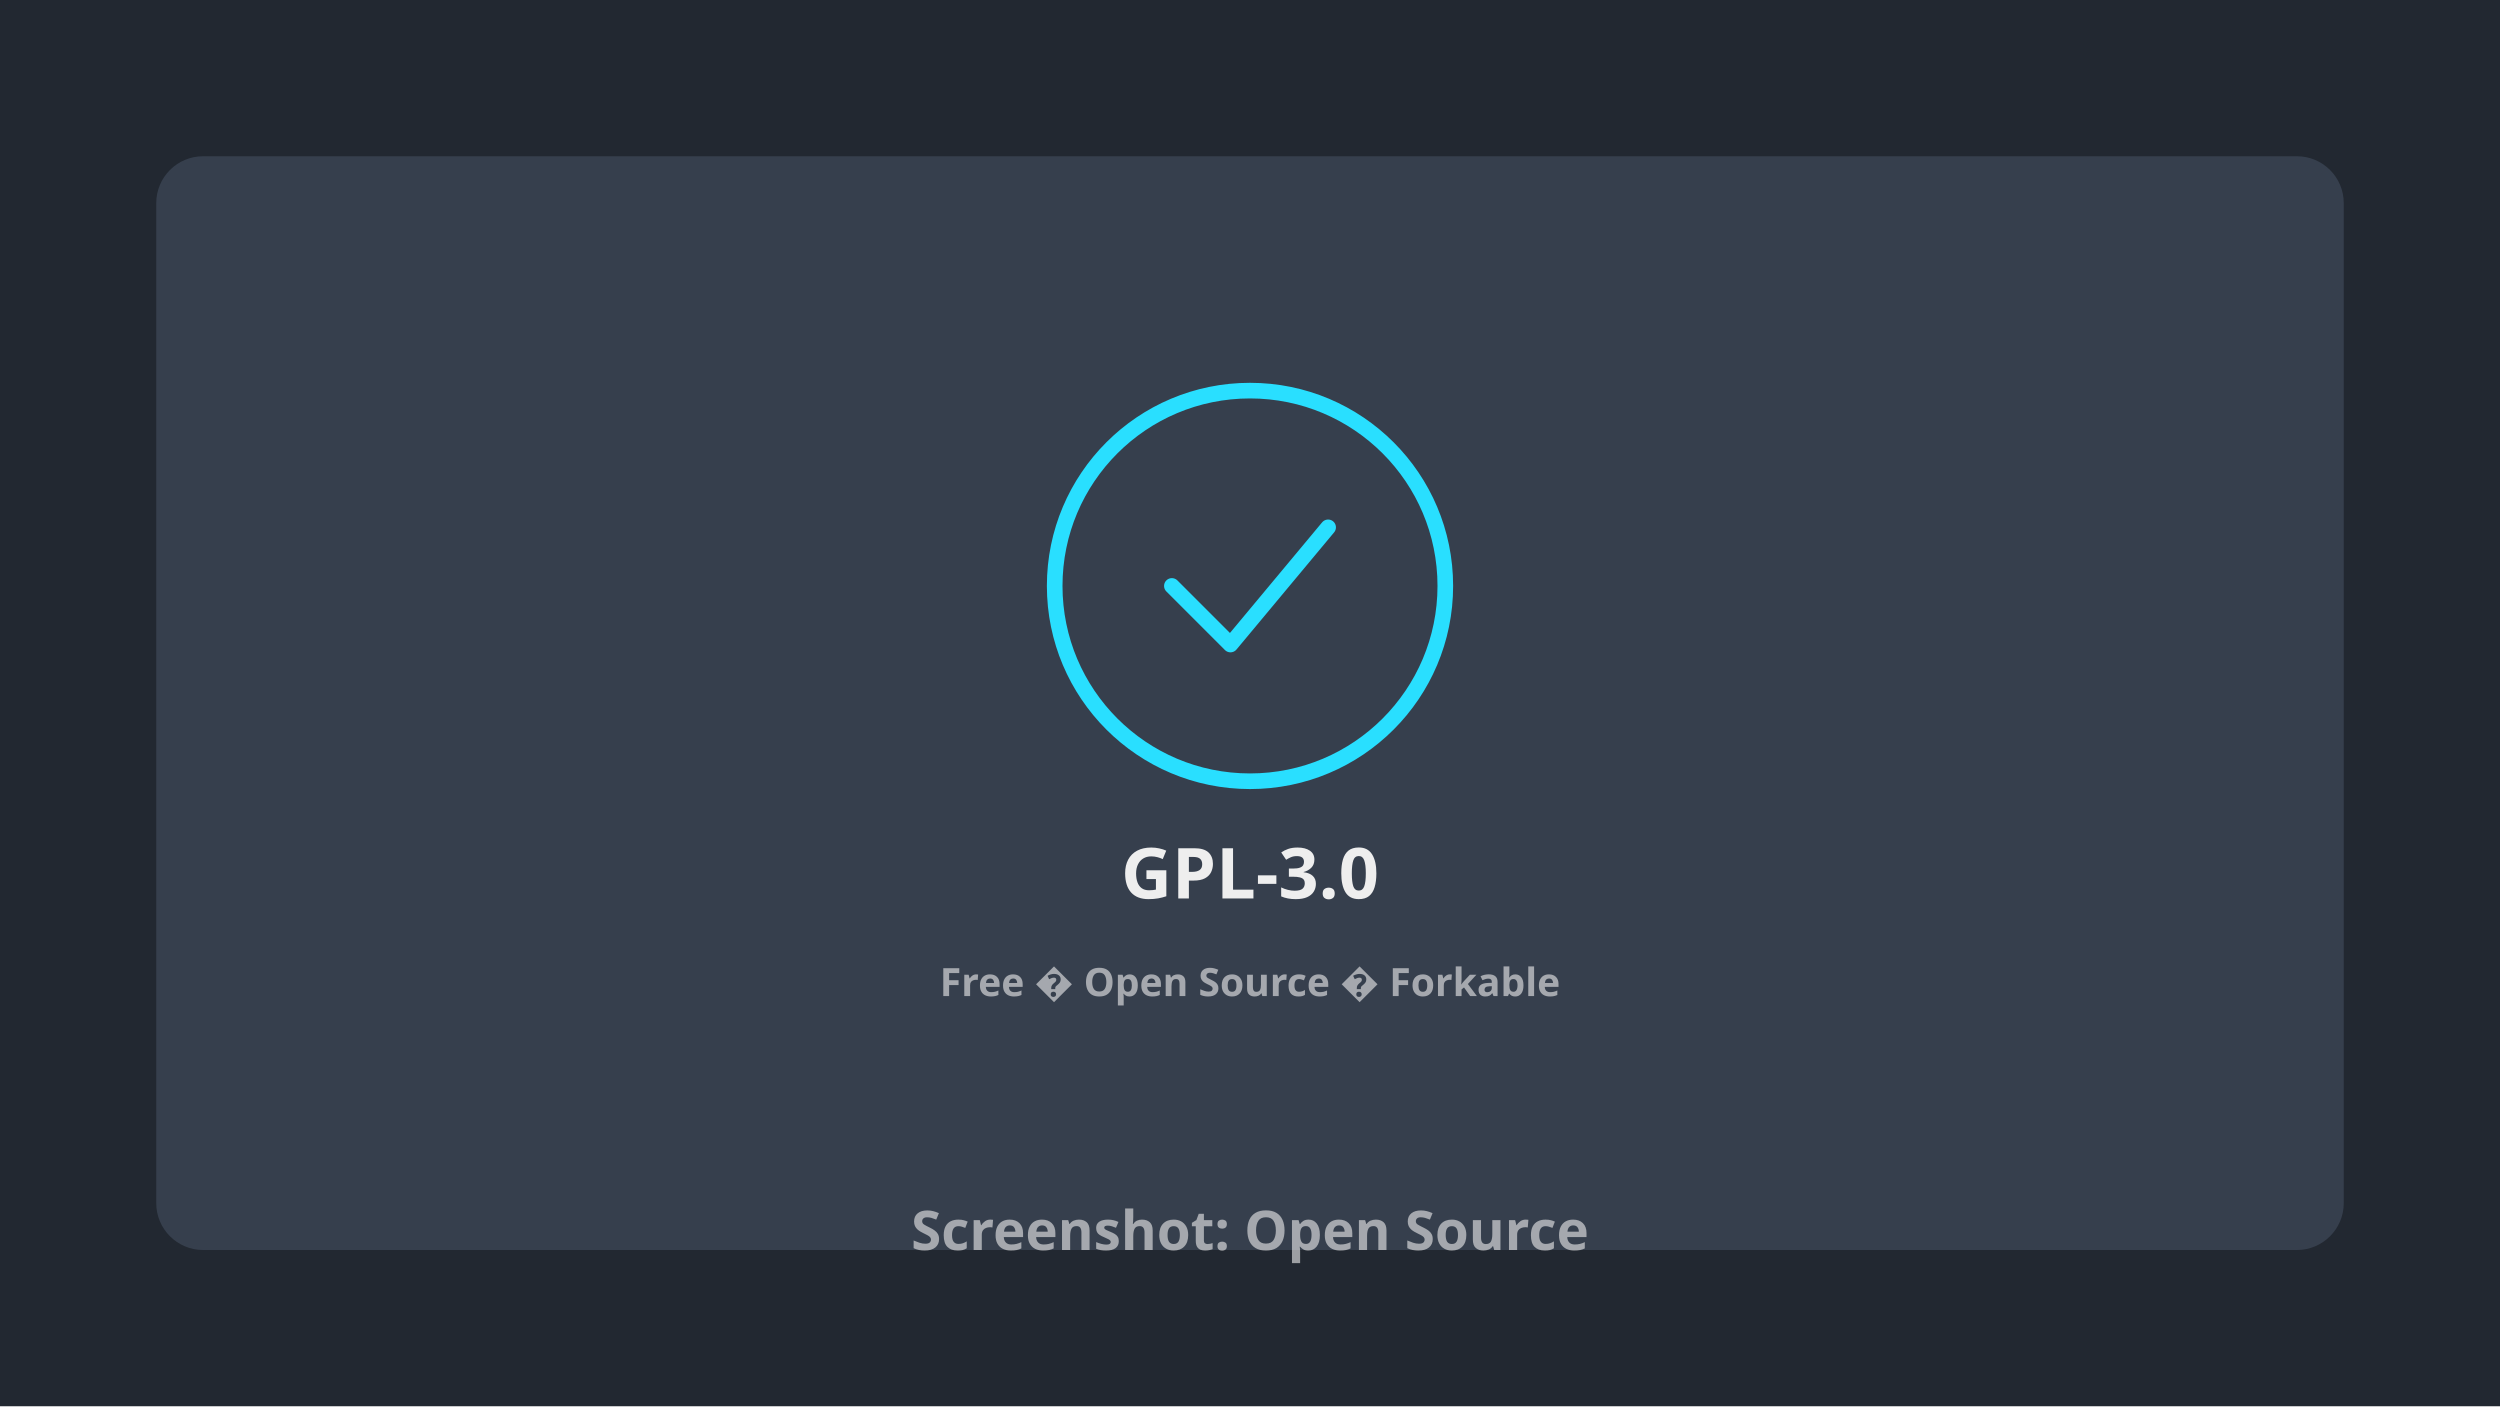
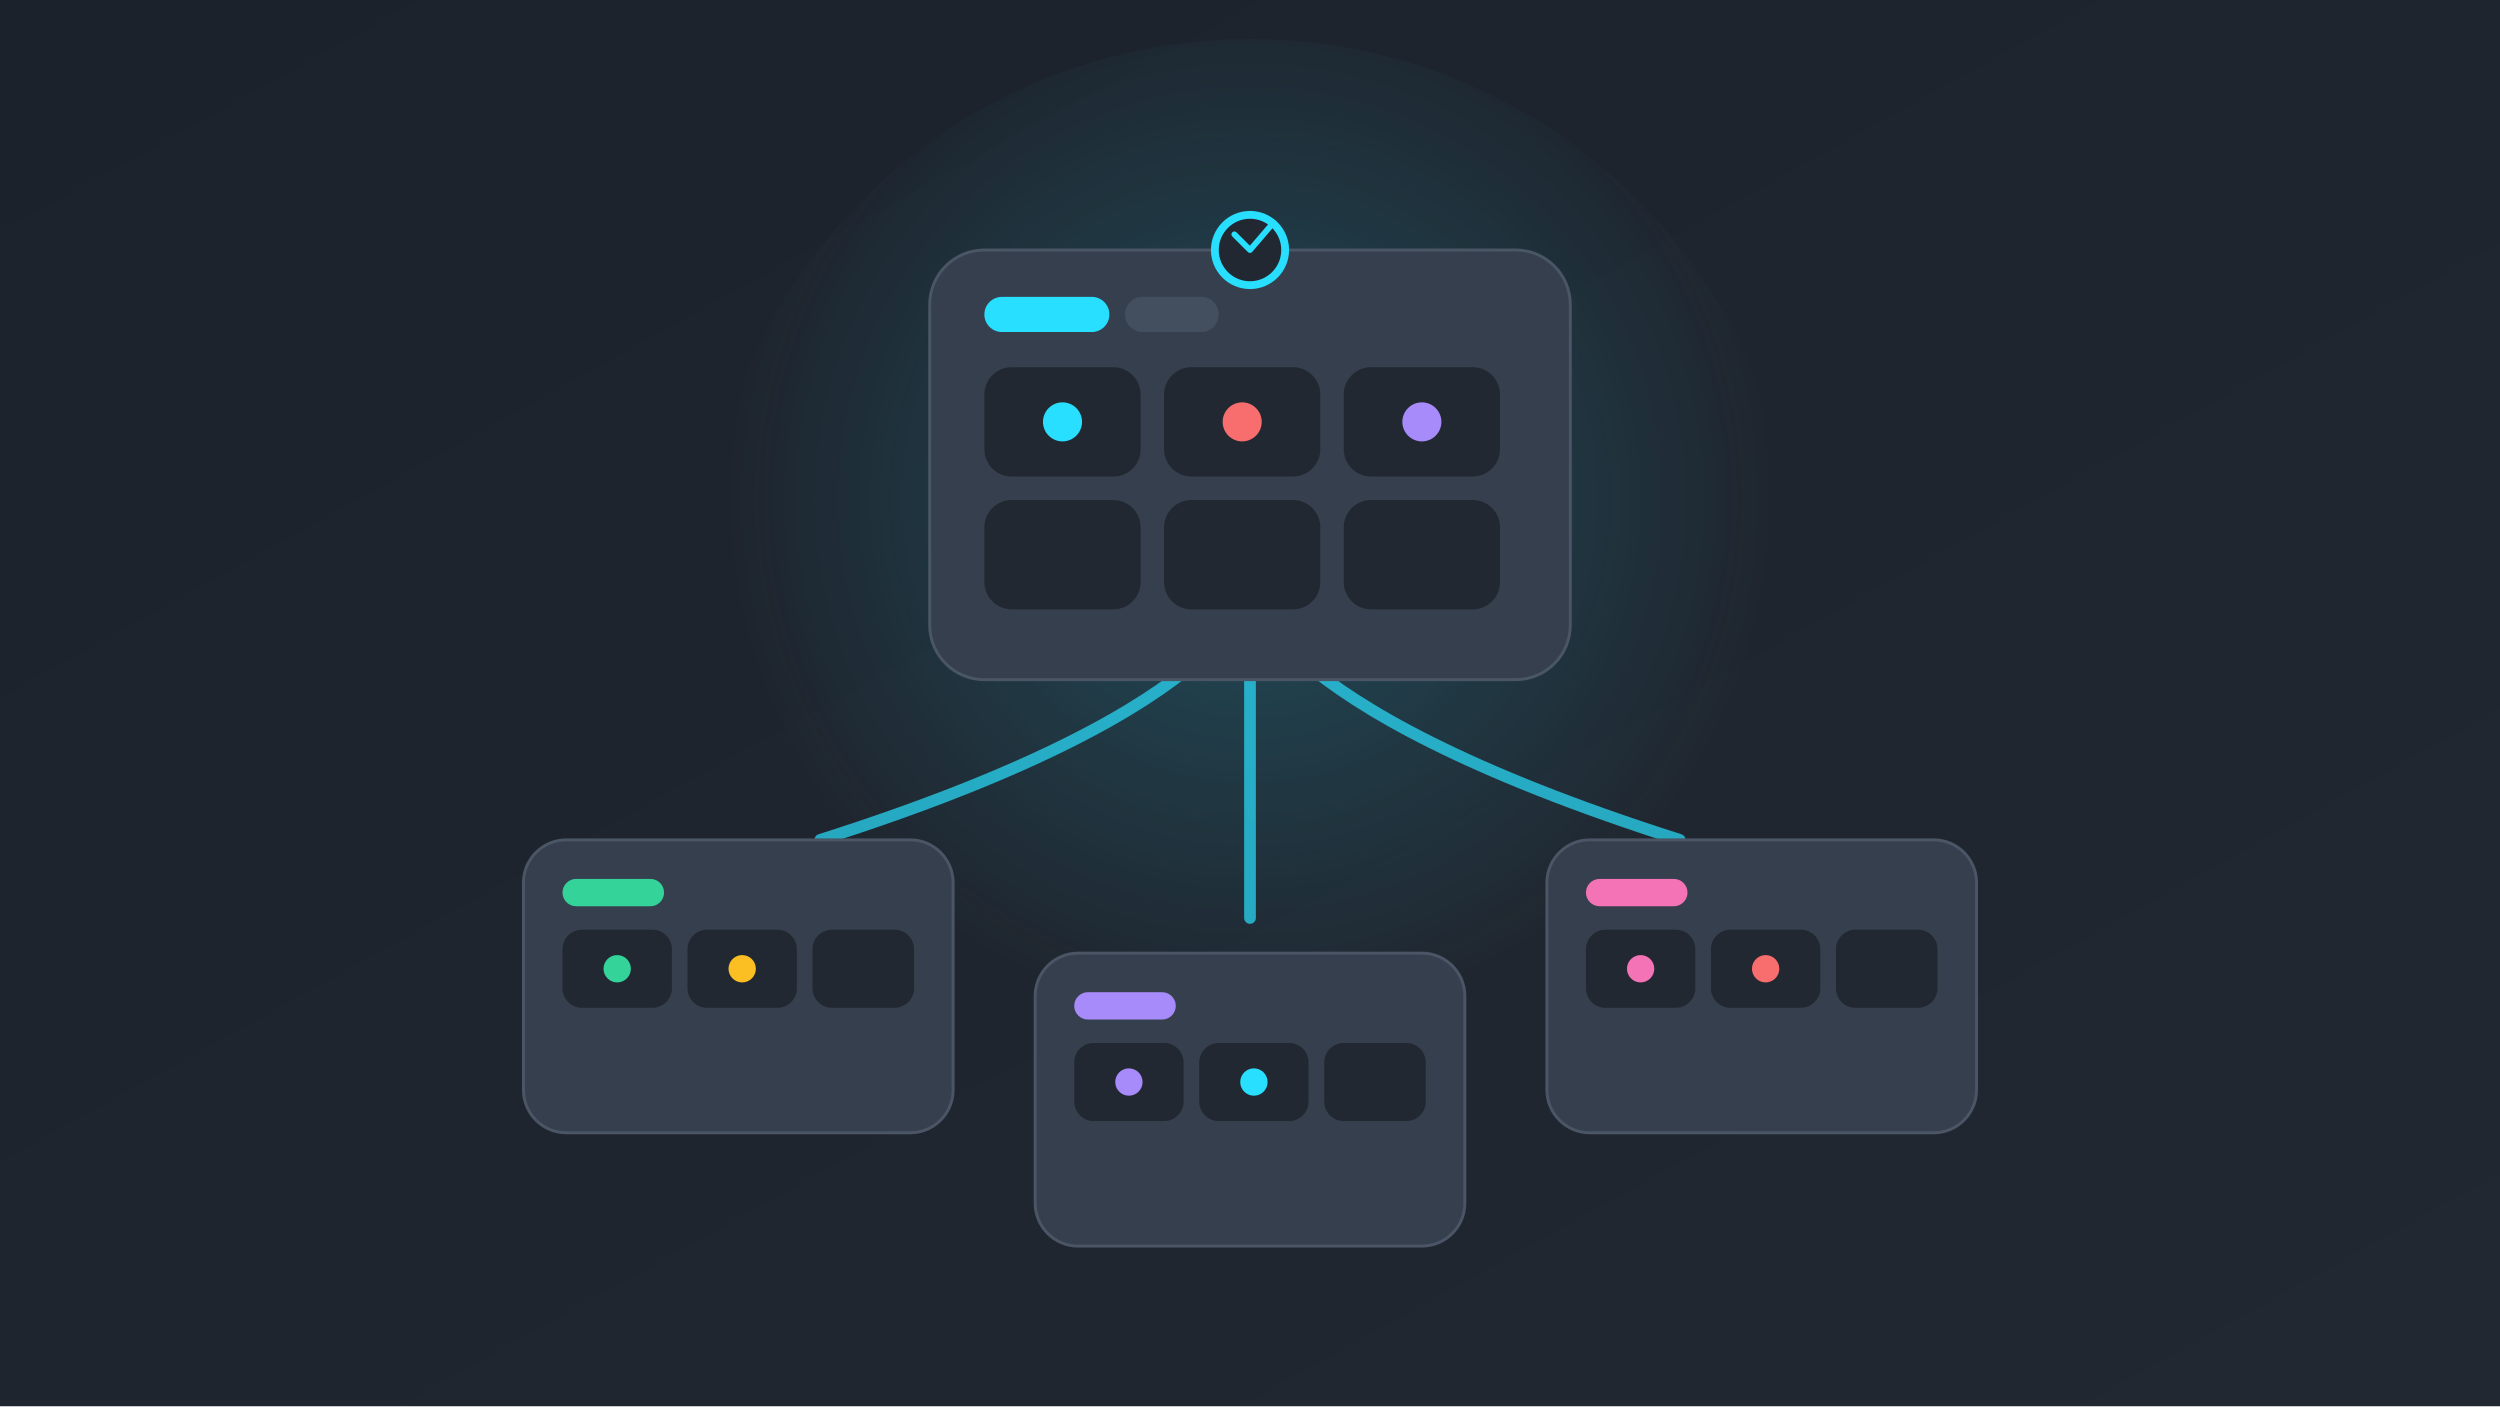
- <svg xmlns="http://www.w3.org/2000/svg" width="1280" height="720" viewBox="0 0 1280 720" role="img">
-   <rect width="1280" height="720" fill="#222831" />
-   <rect x="80" y="80" width="1120" height="560" rx="24" fill="#363f4d" />
-   <circle cx="640" cy="300" r="100" fill="none" stroke="hsl(189,100%,58%)" stroke-width="8" />
-   <path d="M600 300 l30 30 l50 -60" fill="none" stroke="hsl(189,100%,58%)" stroke-width="8" stroke-linecap="round" stroke-linejoin="round" />
-   <text x="640" y="460" text-anchor="middle" font-family="Nunito,sans-serif" font-size="36" font-weight="800" fill="#eee">GPL-3.0</text>
-   <text x="640" y="510" text-anchor="middle" font-family="Nunito,sans-serif" font-size="20" font-weight="600" fill="#eee" opacity="0.6">Free � Open Source � Forkable</text>
-   <text x="640" y="640" text-anchor="middle" font-family="Nunito,sans-serif" font-size="28" font-weight="700" fill="#eee" opacity="0.6">Screenshot: Open Source</text>
+ <svg xmlns="http://www.w3.org/2000/svg" width="1280" height="720" viewBox="0 0 1280 720" role="img" aria-hidden="true">
+   <defs>
+     <linearGradient id="os-bg" x1="0" y1="0" x2="1" y2="1">
+       <stop offset="0" stop-color="#1c222b" />
+       <stop offset="1" stop-color="#222831" />
+     </linearGradient>
+     <radialGradient id="os-glow" cx="50%" cy="42%" r="48%">
+       <stop offset="0" stop-color="hsl(189,100%,58%)" stop-opacity="0.22" />
+       <stop offset="1" stop-color="hsl(189,100%,58%)" stop-opacity="0" />
+     </radialGradient>
+   </defs>
+   <rect width="1280" height="720" fill="url(#os-bg)" />
+   <circle cx="640" cy="300" r="280" fill="url(#os-glow)" />
+   <path d="M640 300 C640 300 640 360 420 430" fill="none" stroke="hsl(189,100%,58%)" stroke-width="6" stroke-linecap="round" opacity="0.7" />
+   <path d="M640 300 C640 300 640 360 640 470" fill="none" stroke="hsl(189,100%,58%)" stroke-width="6" stroke-linecap="round" opacity="0.7" />
+   <path d="M640 300 C640 300 640 360 860 430" fill="none" stroke="hsl(189,100%,58%)" stroke-width="6" stroke-linecap="round" opacity="0.7" />
+   <rect x="476" y="128" width="328" height="220" rx="28" fill="#363f4d" stroke="#4a5566" stroke-width="1.5" />
+   <rect x="504" y="152" width="64" height="18" rx="9" fill="hsl(189,100%,58%)" />
+   <rect x="576" y="152" width="48" height="18" rx="9" fill="#434e5f" />
+   <rect x="504" y="188" width="80" height="56" rx="14" fill="#222831" />
+   <rect x="596" y="188" width="80" height="56" rx="14" fill="#222831" />
+   <rect x="688" y="188" width="80" height="56" rx="14" fill="#222831" />
+   <rect x="504" y="256" width="80" height="56" rx="14" fill="#222831" />
+   <rect x="596" y="256" width="80" height="56" rx="14" fill="#222831" />
+   <rect x="688" y="256" width="80" height="56" rx="14" fill="#222831" />
+   <circle cx="544" cy="216" r="10" fill="hsl(189,100%,58%)" />
+   <circle cx="636" cy="216" r="10" fill="#f86d6d" />
+   <circle cx="728" cy="216" r="10" fill="#a78bfa" />
+   <circle cx="640" cy="128" r="18" fill="#222831" stroke="hsl(189,100%,58%)" stroke-width="4" />
+   <path d="M632 120 l8 8 l12 -14" fill="none" stroke="hsl(189,100%,58%)" stroke-width="3" stroke-linecap="round" stroke-linejoin="round" />
+   <rect x="268" y="430" width="220" height="150" rx="22" fill="#363f4d" stroke="#4a5566" stroke-width="1.5" />
+   <rect x="288" y="450" width="52" height="14" rx="7" fill="#34d399" />
+   <rect x="288" y="476" width="56" height="40" rx="10" fill="#222831" />
+   <rect x="352" y="476" width="56" height="40" rx="10" fill="#222831" />
+   <rect x="416" y="476" width="52" height="40" rx="10" fill="#222831" />
+   <circle cx="316" cy="496" r="7" fill="#34d399" />
+   <circle cx="380" cy="496" r="7" fill="#fbbf24" />
+   <rect x="530" y="488" width="220" height="150" rx="22" fill="#363f4d" stroke="#4a5566" stroke-width="1.5" />
+   <rect x="550" y="508" width="52" height="14" rx="7" fill="#a78bfa" />
+   <rect x="550" y="534" width="56" height="40" rx="10" fill="#222831" />
+   <rect x="614" y="534" width="56" height="40" rx="10" fill="#222831" />
+   <rect x="678" y="534" width="52" height="40" rx="10" fill="#222831" />
+   <circle cx="578" cy="554" r="7" fill="#a78bfa" />
+   <circle cx="642" cy="554" r="7" fill="hsl(189,100%,58%)" />
+   <rect x="792" y="430" width="220" height="150" rx="22" fill="#363f4d" stroke="#4a5566" stroke-width="1.5" />
+   <rect x="812" y="450" width="52" height="14" rx="7" fill="#f472b6" />
+   <rect x="812" y="476" width="56" height="40" rx="10" fill="#222831" />
+   <rect x="876" y="476" width="56" height="40" rx="10" fill="#222831" />
+   <rect x="940" y="476" width="52" height="40" rx="10" fill="#222831" />
+   <circle cx="840" cy="496" r="7" fill="#f472b6" />
+   <circle cx="904" cy="496" r="7" fill="#f86d6d" />
</svg>
